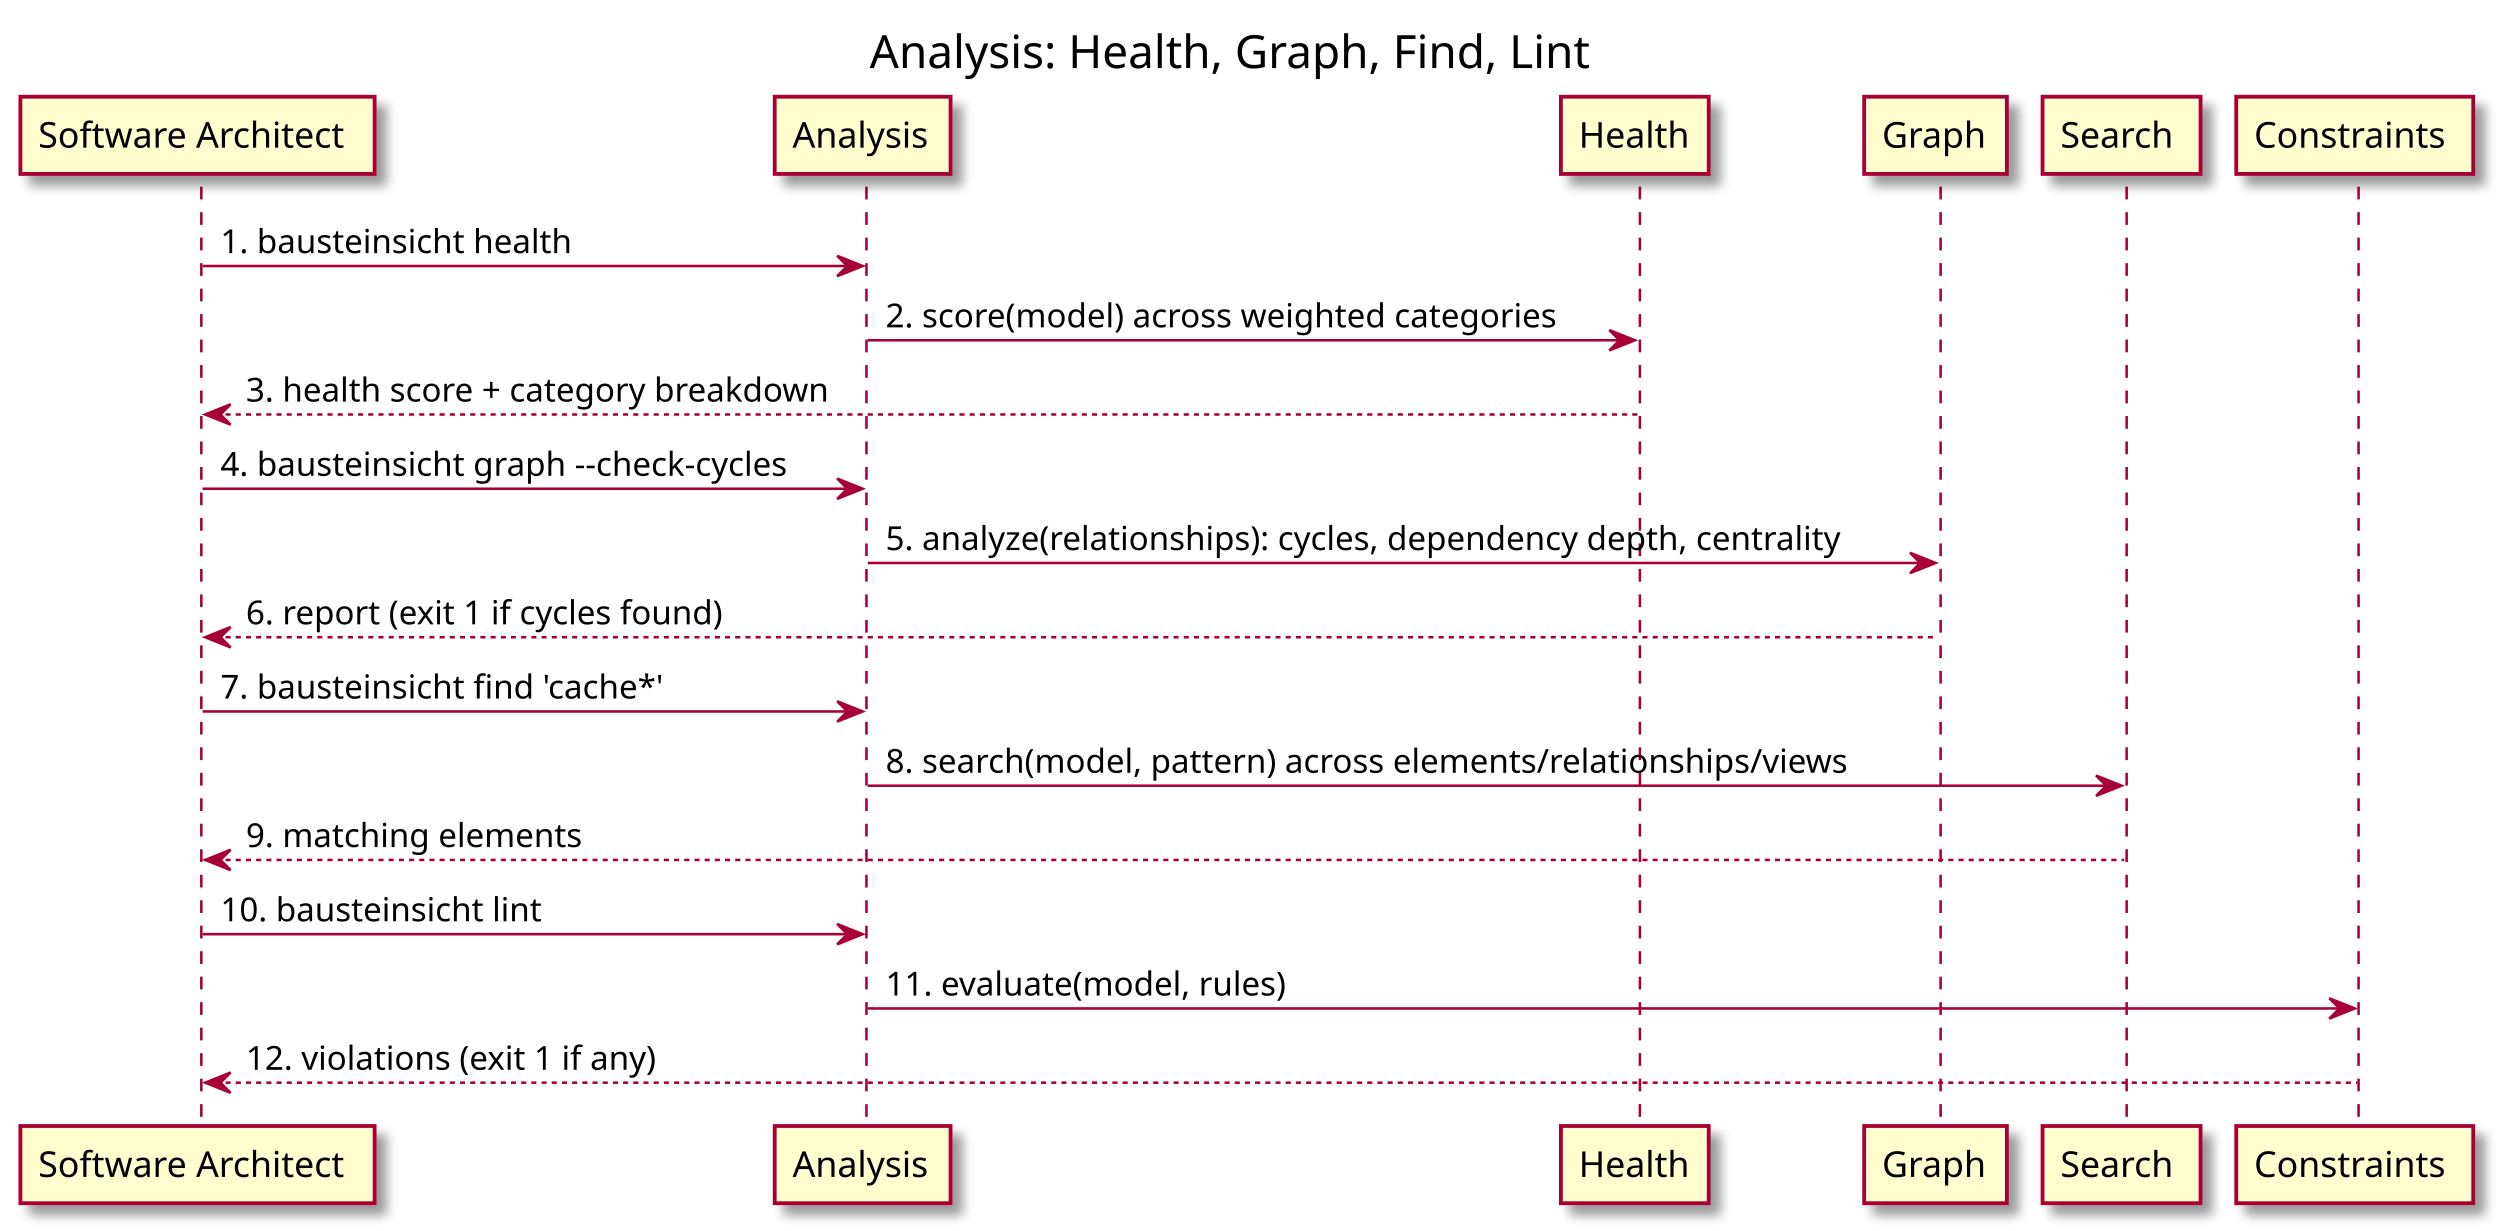
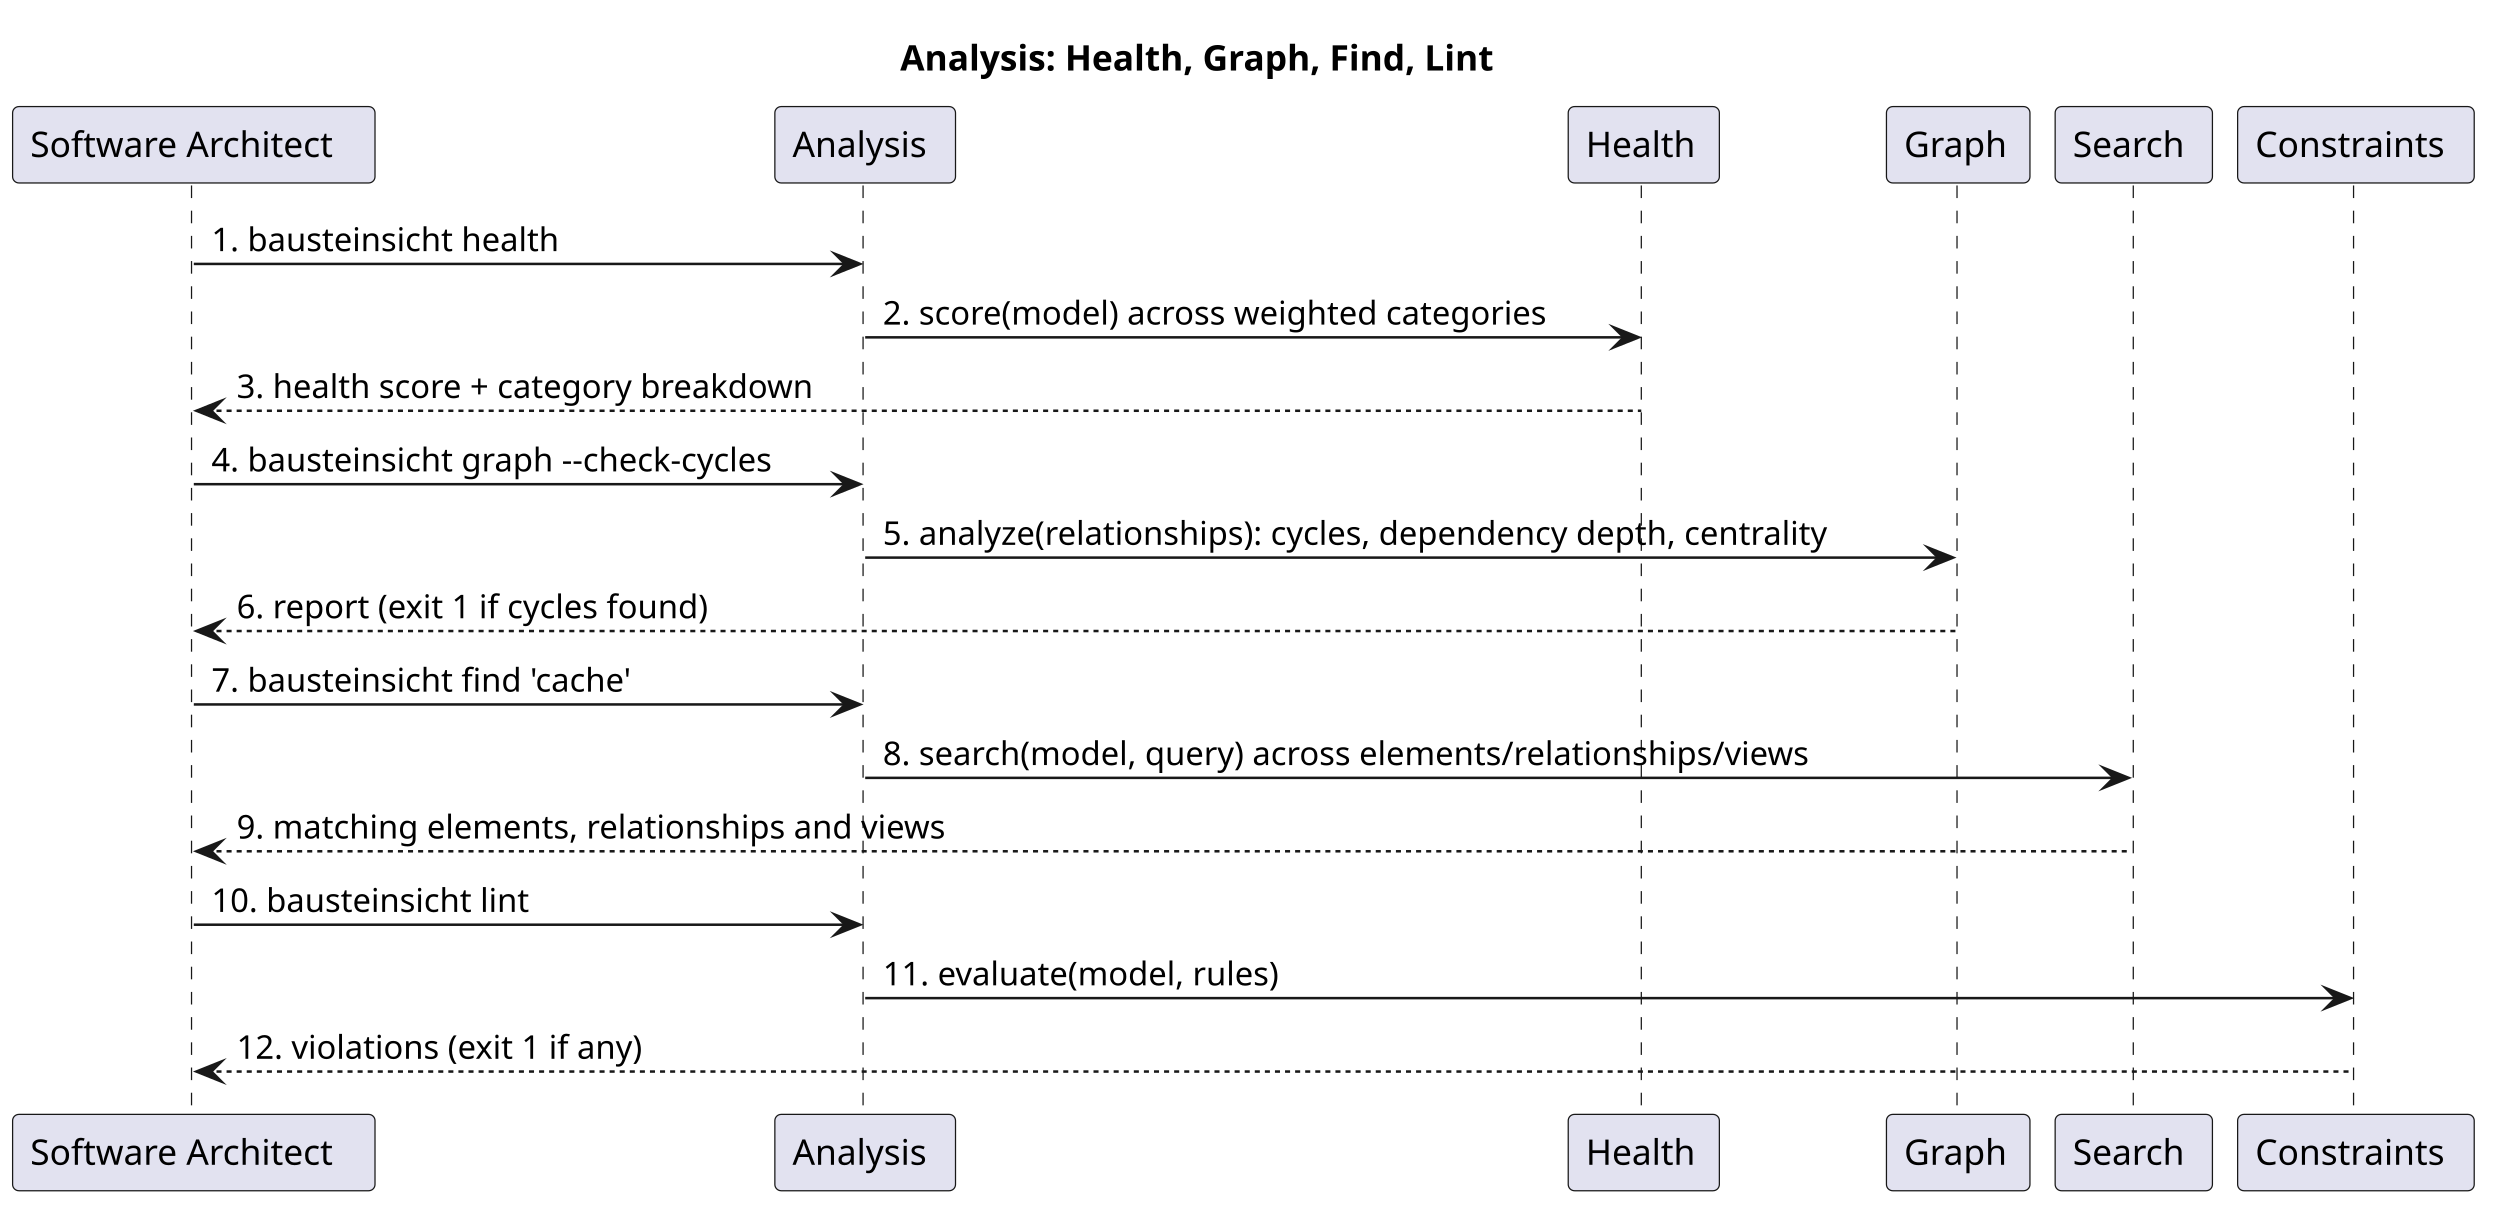
- <svg xmlns="http://www.w3.org/2000/svg" contentScriptType="application/ecmascript" contentStyleType="text/css" height="483px" preserveAspectRatio="none" style="width:981px;height:483px;" version="1.1" viewBox="0 0 981 483" width="981px" zoomAndPan="magnify">
-   <defs>
-     <filter height="300%" id="fyjo2rqdkpt8d" width="300%" x="-1" y="-1">
-       <feGaussianBlur result="blurOut" stdDeviation="2.0" />
-       <feColorMatrix in="blurOut" result="blurOut2" type="matrix" values="0 0 0 0 0 0 0 0 0 0 0 0 0 0 0 0 0 0 .4 0" />
-       <feOffset dx="4.0" dy="4.0" in="blurOut2" result="blurOut3" />
-       <feBlend in="SourceGraphic" in2="blurOut3" mode="normal" />
-     </filter>
-   </defs>
+ <svg xmlns="http://www.w3.org/2000/svg" contentStyleType="text/css" data-diagram-type="SEQUENCE" height="480px" preserveAspectRatio="none" style="width:992px;height:480px;background:#FFFFFF;" version="1.1" viewBox="0 0 992 480" width="992px" zoomAndPan="magnify">
+   <defs />
  <g>
-     <text fill="#000000" font-family="sans-serif" font-size="18" lengthAdjust="spacingAndGlyphs" textLength="300" x="341.25" y="26.708">Analysis: Health, Graph, Find, Lint</text>
-     <line style="stroke: #A80036; stroke-width: 1.0; stroke-dasharray: 5.0,5.0;" x1="79" x2="79" y1="73.25" y2="442.844" />
-     <line style="stroke: #A80036; stroke-width: 1.0; stroke-dasharray: 5.0,5.0;" x1="340" x2="340" y1="73.25" y2="442.844" />
-     <line style="stroke: #A80036; stroke-width: 1.0; stroke-dasharray: 5.0,5.0;" x1="643.5" x2="643.5" y1="73.25" y2="442.844" />
-     <line style="stroke: #A80036; stroke-width: 1.0; stroke-dasharray: 5.0,5.0;" x1="761.5" x2="761.5" y1="73.25" y2="442.844" />
-     <line style="stroke: #A80036; stroke-width: 1.0; stroke-dasharray: 5.0,5.0;" x1="834.5" x2="834.5" y1="73.25" y2="442.844" />
-     <line style="stroke: #A80036; stroke-width: 1.0; stroke-dasharray: 5.0,5.0;" x1="925.5" x2="925.5" y1="73.25" y2="442.844" />
-     <rect fill="#FEFECE" filter="url(#fyjo2rqdkpt8d)" height="30.297" style="stroke: #A80036; stroke-width: 1.5;" width="139" x="8" y="37.953" />
-     <text fill="#000000" font-family="sans-serif" font-size="14" lengthAdjust="spacingAndGlyphs" textLength="125" x="15" y="57.948">Software Architect</text>
-     <rect fill="#FEFECE" filter="url(#fyjo2rqdkpt8d)" height="30.297" style="stroke: #A80036; stroke-width: 1.5;" width="139" x="8" y="441.844" />
-     <text fill="#000000" font-family="sans-serif" font-size="14" lengthAdjust="spacingAndGlyphs" textLength="125" x="15" y="461.839">Software Architect</text>
-     <rect fill="#FEFECE" filter="url(#fyjo2rqdkpt8d)" height="30.297" style="stroke: #A80036; stroke-width: 1.5;" width="69" x="304" y="37.953" />
-     <text fill="#000000" font-family="sans-serif" font-size="14" lengthAdjust="spacingAndGlyphs" textLength="55" x="311" y="57.948">Analysis</text>
-     <rect fill="#FEFECE" filter="url(#fyjo2rqdkpt8d)" height="30.297" style="stroke: #A80036; stroke-width: 1.5;" width="69" x="304" y="441.844" />
-     <text fill="#000000" font-family="sans-serif" font-size="14" lengthAdjust="spacingAndGlyphs" textLength="55" x="311" y="461.839">Analysis</text>
-     <rect fill="#FEFECE" filter="url(#fyjo2rqdkpt8d)" height="30.297" style="stroke: #A80036; stroke-width: 1.5;" width="58" x="612.5" y="37.953" />
-     <text fill="#000000" font-family="sans-serif" font-size="14" lengthAdjust="spacingAndGlyphs" textLength="44" x="619.5" y="57.948">Health</text>
-     <rect fill="#FEFECE" filter="url(#fyjo2rqdkpt8d)" height="30.297" style="stroke: #A80036; stroke-width: 1.5;" width="58" x="612.5" y="441.844" />
-     <text fill="#000000" font-family="sans-serif" font-size="14" lengthAdjust="spacingAndGlyphs" textLength="44" x="619.5" y="461.839">Health</text>
-     <rect fill="#FEFECE" filter="url(#fyjo2rqdkpt8d)" height="30.297" style="stroke: #A80036; stroke-width: 1.5;" width="56" x="731.5" y="37.953" />
-     <text fill="#000000" font-family="sans-serif" font-size="14" lengthAdjust="spacingAndGlyphs" textLength="42" x="738.5" y="57.948">Graph</text>
-     <rect fill="#FEFECE" filter="url(#fyjo2rqdkpt8d)" height="30.297" style="stroke: #A80036; stroke-width: 1.5;" width="56" x="731.5" y="441.844" />
-     <text fill="#000000" font-family="sans-serif" font-size="14" lengthAdjust="spacingAndGlyphs" textLength="42" x="738.5" y="461.839">Graph</text>
-     <rect fill="#FEFECE" filter="url(#fyjo2rqdkpt8d)" height="30.297" style="stroke: #A80036; stroke-width: 1.5;" width="62" x="801.5" y="37.953" />
-     <text fill="#000000" font-family="sans-serif" font-size="14" lengthAdjust="spacingAndGlyphs" textLength="48" x="808.5" y="57.948">Search</text>
-     <rect fill="#FEFECE" filter="url(#fyjo2rqdkpt8d)" height="30.297" style="stroke: #A80036; stroke-width: 1.5;" width="62" x="801.5" y="441.844" />
-     <text fill="#000000" font-family="sans-serif" font-size="14" lengthAdjust="spacingAndGlyphs" textLength="48" x="808.5" y="461.839">Search</text>
-     <rect fill="#FEFECE" filter="url(#fyjo2rqdkpt8d)" height="30.297" style="stroke: #A80036; stroke-width: 1.5;" width="93" x="877.5" y="37.953" />
-     <text fill="#000000" font-family="sans-serif" font-size="14" lengthAdjust="spacingAndGlyphs" textLength="79" x="884.5" y="57.948">Constraints</text>
-     <rect fill="#FEFECE" filter="url(#fyjo2rqdkpt8d)" height="30.297" style="stroke: #A80036; stroke-width: 1.5;" width="93" x="877.5" y="441.844" />
-     <text fill="#000000" font-family="sans-serif" font-size="14" lengthAdjust="spacingAndGlyphs" textLength="79" x="884.5" y="461.839">Constraints</text>
-     <polygon fill="#A80036" points="328.5,100.383,338.5,104.383,328.5,108.383,332.5,104.383" style="stroke: #A80036; stroke-width: 1.0;" />
-     <line style="stroke: #A80036; stroke-width: 1.0;" x1="79.5" x2="334.5" y1="104.383" y2="104.383" />
-     <text fill="#000000" font-family="sans-serif" font-size="13" lengthAdjust="spacingAndGlyphs" textLength="145" x="86.5" y="99.317">1. bausteinsicht health</text>
-     <polygon fill="#A80036" points="631.5,129.516,641.5,133.516,631.5,137.516,635.5,133.516" style="stroke: #A80036; stroke-width: 1.0;" />
-     <line style="stroke: #A80036; stroke-width: 1.0;" x1="340.5" x2="637.5" y1="133.516" y2="133.516" />
-     <text fill="#000000" font-family="sans-serif" font-size="13" lengthAdjust="spacingAndGlyphs" textLength="279" x="347.5" y="128.45">2. score(model) across weighted categories</text>
-     <polygon fill="#A80036" points="90.5,158.648,80.5,162.648,90.5,166.648,86.5,162.648" style="stroke: #A80036; stroke-width: 1.0;" />
-     <line style="stroke: #A80036; stroke-width: 1.0; stroke-dasharray: 2.0,2.0;" x1="84.5" x2="642.5" y1="162.648" y2="162.648" />
-     <text fill="#000000" font-family="sans-serif" font-size="13" lengthAdjust="spacingAndGlyphs" textLength="243" x="96.5" y="157.583">3. health score + category breakdown</text>
-     <polygon fill="#A80036" points="328.5,187.781,338.5,191.781,328.5,195.781,332.5,191.781" style="stroke: #A80036; stroke-width: 1.0;" />
-     <line style="stroke: #A80036; stroke-width: 1.0;" x1="79.5" x2="334.5" y1="191.781" y2="191.781" />
-     <text fill="#000000" font-family="sans-serif" font-size="13" lengthAdjust="spacingAndGlyphs" textLength="237" x="86.5" y="186.715">4. bausteinsicht graph ‑‑check-cycles</text>
-     <polygon fill="#A80036" points="749.5,216.914,759.5,220.914,749.5,224.914,753.5,220.914" style="stroke: #A80036; stroke-width: 1.0;" />
-     <line style="stroke: #A80036; stroke-width: 1.0;" x1="340.5" x2="755.5" y1="220.914" y2="220.914" />
-     <text fill="#000000" font-family="sans-serif" font-size="13" lengthAdjust="spacingAndGlyphs" textLength="397" x="347.5" y="215.848">5. analyze(relationships): cycles, dependency depth, centrality</text>
-     <polygon fill="#A80036" points="90.5,246.047,80.5,250.047,90.5,254.047,86.5,250.047" style="stroke: #A80036; stroke-width: 1.0;" />
-     <line style="stroke: #A80036; stroke-width: 1.0; stroke-dasharray: 2.0,2.0;" x1="84.5" x2="760.5" y1="250.047" y2="250.047" />
-     <text fill="#000000" font-family="sans-serif" font-size="13" lengthAdjust="spacingAndGlyphs" textLength="198" x="96.5" y="244.981">6. report (exit 1 if cycles found)</text>
-     <polygon fill="#A80036" points="328.5,275.18,338.5,279.18,328.5,283.18,332.5,279.18" style="stroke: #A80036; stroke-width: 1.0;" />
-     <line style="stroke: #A80036; stroke-width: 1.0;" x1="79.5" x2="334.5" y1="279.18" y2="279.18" />
-     <text fill="#000000" font-family="sans-serif" font-size="13" lengthAdjust="spacingAndGlyphs" textLength="183" x="86.5" y="274.114">7. bausteinsicht find 'cache*'</text>
-     <polygon fill="#A80036" points="822.5,304.312,832.5,308.312,822.5,312.312,826.5,308.312" style="stroke: #A80036; stroke-width: 1.0;" />
-     <line style="stroke: #A80036; stroke-width: 1.0;" x1="340.5" x2="828.5" y1="308.312" y2="308.312" />
-     <text fill="#000000" font-family="sans-serif" font-size="13" lengthAdjust="spacingAndGlyphs" textLength="397" x="347.5" y="303.247">8. search(model, pattern) across elements/relationships/views</text>
-     <polygon fill="#A80036" points="90.5,333.445,80.5,337.445,90.5,341.445,86.5,337.445" style="stroke: #A80036; stroke-width: 1.0;" />
-     <line style="stroke: #A80036; stroke-width: 1.0; stroke-dasharray: 2.0,2.0;" x1="84.5" x2="833.5" y1="337.445" y2="337.445" />
-     <text fill="#000000" font-family="sans-serif" font-size="13" lengthAdjust="spacingAndGlyphs" textLength="140" x="96.5" y="332.379">9. matching elements</text>
-     <polygon fill="#A80036" points="328.5,362.578,338.5,366.578,328.5,370.578,332.5,366.578" style="stroke: #A80036; stroke-width: 1.0;" />
-     <line style="stroke: #A80036; stroke-width: 1.0;" x1="79.5" x2="334.5" y1="366.578" y2="366.578" />
-     <text fill="#000000" font-family="sans-serif" font-size="13" lengthAdjust="spacingAndGlyphs" textLength="132" x="86.5" y="361.512">10. bausteinsicht lint</text>
-     <polygon fill="#A80036" points="914,391.711,924,395.711,914,399.711,918,395.711" style="stroke: #A80036; stroke-width: 1.0;" />
-     <line style="stroke: #A80036; stroke-width: 1.0;" x1="340.5" x2="920" y1="395.711" y2="395.711" />
-     <text fill="#000000" font-family="sans-serif" font-size="13" lengthAdjust="spacingAndGlyphs" textLength="168" x="347.5" y="390.645">11. evaluate(model, rules)</text>
-     <polygon fill="#A80036" points="90.5,420.844,80.5,424.844,90.5,428.844,86.5,424.844" style="stroke: #A80036; stroke-width: 1.0;" />
-     <line style="stroke: #A80036; stroke-width: 1.0; stroke-dasharray: 2.0,2.0;" x1="84.5" x2="925" y1="424.844" y2="424.844" />
-     <text fill="#000000" font-family="sans-serif" font-size="13" lengthAdjust="spacingAndGlyphs" textLength="171" x="96.5" y="419.778">12. violations (exit 1 if any)</text>
+     <g class="title" data-source-line="1">
+       <text fill="#000000" font-family="sans-serif" font-size="14" font-weight="700" lengthAdjust="spacing" textLength="271.366" x="357.201" y="27.995">Analysis: Health, Graph, Find, Lint</text>
+     </g>
+     <g class="participant-lifeline" data-entity-uid="part1" data-qualified-name="architect" data-source-line="3" id="part1-lifeline">
+       <g>
+         <rect fill="#000000" fill-opacity="0" height="369.594" width="8" x="72.9" y="73.594" />
+         <line style="stroke:#181818;stroke-width:0.5;stroke-dasharray:5,5;" x1="76" x2="76" y1="73.594" y2="443.188" />
+       </g>
+     </g>
+     <g class="participant-lifeline" data-entity-uid="part2" data-qualified-name="bausteinsicht_cli_analysis" data-source-line="4" id="part2-lifeline">
+       <g>
+         <rect fill="#000000" fill-opacity="0" height="369.594" width="8" x="339.305" y="73.594" />
+         <line style="stroke:#181818;stroke-width:0.5;stroke-dasharray:5,5;" x1="342.464" x2="342.464" y1="73.594" y2="443.188" />
+       </g>
+     </g>
+     <g class="participant-lifeline" data-entity-uid="part3" data-qualified-name="bausteinsicht_health" data-source-line="5" id="part3-lifeline">
+       <g>
+         <rect fill="#000000" fill-opacity="0" height="369.594" width="8" x="648.257" y="73.594" />
+         <line style="stroke:#181818;stroke-width:0.5;stroke-dasharray:5,5;" x1="651.271" x2="651.271" y1="73.594" y2="443.188" />
+       </g>
+     </g>
+     <g class="participant-lifeline" data-entity-uid="part4" data-qualified-name="bausteinsicht_graph" data-source-line="6" id="part4-lifeline">
+       <g>
+         <rect fill="#000000" fill-opacity="0" height="369.594" width="8" x="773.014" y="73.594" />
+         <line style="stroke:#181818;stroke-width:0.5;stroke-dasharray:5,5;" x1="776.543" x2="776.543" y1="73.594" y2="443.188" />
+       </g>
+     </g>
+     <g class="participant-lifeline" data-entity-uid="part5" data-qualified-name="bausteinsicht_search" data-source-line="7" id="part5-lifeline">
+       <g>
+         <rect fill="#000000" fill-opacity="0" height="369.594" width="8" x="842.688" y="73.594" />
+         <line style="stroke:#181818;stroke-width:0.5;stroke-dasharray:5,5;" x1="846.486" x2="846.486" y1="73.594" y2="443.188" />
+       </g>
+     </g>
+     <g class="participant-lifeline" data-entity-uid="part6" data-qualified-name="bausteinsicht_constraints" data-source-line="8" id="part6-lifeline">
+       <g>
+         <rect fill="#000000" fill-opacity="0" height="369.594" width="8" x="930.83" y="73.594" />
+         <line style="stroke:#181818;stroke-width:0.5;stroke-dasharray:5,5;" x1="933.891" x2="933.891" y1="73.594" y2="443.188" />
+       </g>
+     </g>
+     <g class="participant participant-head" data-entity-uid="part1" data-qualified-name="architect" data-source-line="3" id="part1-head">
+       <rect fill="#E2E2F0" height="30.297" rx="2.5" ry="2.5" style="stroke:#181818;stroke-width:0.5;" width="143.801" x="5" y="42.297" />
+       <text fill="#000000" font-family="sans-serif" font-size="14" lengthAdjust="spacing" textLength="129.801" x="12" y="62.292">Software Architect</text>
+     </g>
+     <g class="participant participant-tail" data-entity-uid="part1" data-qualified-name="architect" data-source-line="3" id="part1-tail">
+       <rect fill="#E2E2F0" height="30.297" rx="2.5" ry="2.5" style="stroke:#181818;stroke-width:0.5;" width="143.801" x="5" y="442.188" />
+       <text fill="#000000" font-family="sans-serif" font-size="14" lengthAdjust="spacing" textLength="129.801" x="12" y="462.183">Software Architect</text>
+     </g>
+     <g class="participant participant-head" data-entity-uid="part2" data-qualified-name="bausteinsicht_cli_analysis" data-source-line="4" id="part2-head">
+       <rect fill="#E2E2F0" height="30.297" rx="2.5" ry="2.5" style="stroke:#181818;stroke-width:0.5;" width="71.682" x="307.464" y="42.297" />
+       <text fill="#000000" font-family="sans-serif" font-size="14" lengthAdjust="spacing" textLength="57.682" x="314.464" y="62.292">Analysis</text>
+     </g>
+     <g class="participant participant-tail" data-entity-uid="part2" data-qualified-name="bausteinsicht_cli_analysis" data-source-line="4" id="part2-tail">
+       <rect fill="#E2E2F0" height="30.297" rx="2.5" ry="2.5" style="stroke:#181818;stroke-width:0.5;" width="71.682" x="307.464" y="442.188" />
+       <text fill="#000000" font-family="sans-serif" font-size="14" lengthAdjust="spacing" textLength="57.682" x="314.464" y="462.183">Analysis</text>
+     </g>
+     <g class="participant participant-head" data-entity-uid="part3" data-qualified-name="bausteinsicht_health" data-source-line="5" id="part3-head">
+       <rect fill="#E2E2F0" height="30.297" rx="2.5" ry="2.5" style="stroke:#181818;stroke-width:0.5;" width="59.972" x="622.271" y="42.297" />
+       <text fill="#000000" font-family="sans-serif" font-size="14" lengthAdjust="spacing" textLength="45.972" x="629.271" y="62.292">Health</text>
+     </g>
+     <g class="participant participant-tail" data-entity-uid="part3" data-qualified-name="bausteinsicht_health" data-source-line="5" id="part3-tail">
+       <rect fill="#E2E2F0" height="30.297" rx="2.5" ry="2.5" style="stroke:#181818;stroke-width:0.5;" width="59.972" x="622.271" y="442.188" />
+       <text fill="#000000" font-family="sans-serif" font-size="14" lengthAdjust="spacing" textLength="45.972" x="629.271" y="462.183">Health</text>
+     </g>
+     <g class="participant participant-head" data-entity-uid="part4" data-qualified-name="bausteinsicht_graph" data-source-line="6" id="part4-head">
+       <rect fill="#E2E2F0" height="30.297" rx="2.5" ry="2.5" style="stroke:#181818;stroke-width:0.5;" width="56.943" x="748.543" y="42.297" />
+       <text fill="#000000" font-family="sans-serif" font-size="14" lengthAdjust="spacing" textLength="42.943" x="755.543" y="62.292">Graph</text>
+     </g>
+     <g class="participant participant-tail" data-entity-uid="part4" data-qualified-name="bausteinsicht_graph" data-source-line="6" id="part4-tail">
+       <rect fill="#E2E2F0" height="30.297" rx="2.5" ry="2.5" style="stroke:#181818;stroke-width:0.5;" width="56.943" x="748.543" y="442.188" />
+       <text fill="#000000" font-family="sans-serif" font-size="14" lengthAdjust="spacing" textLength="42.943" x="755.543" y="462.183">Graph</text>
+     </g>
+     <g class="participant participant-head" data-entity-uid="part5" data-qualified-name="bausteinsicht_search" data-source-line="7" id="part5-head">
+       <rect fill="#E2E2F0" height="30.297" rx="2.5" ry="2.5" style="stroke:#181818;stroke-width:0.5;" width="62.405" x="815.486" y="42.297" />
+       <text fill="#000000" font-family="sans-serif" font-size="14" lengthAdjust="spacing" textLength="48.405" x="822.486" y="62.292">Search</text>
+     </g>
+     <g class="participant participant-tail" data-entity-uid="part5" data-qualified-name="bausteinsicht_search" data-source-line="7" id="part5-tail">
+       <rect fill="#E2E2F0" height="30.297" rx="2.5" ry="2.5" style="stroke:#181818;stroke-width:0.5;" width="62.405" x="815.486" y="442.188" />
+       <text fill="#000000" font-family="sans-serif" font-size="14" lengthAdjust="spacing" textLength="48.405" x="822.486" y="462.183">Search</text>
+     </g>
+     <g class="participant participant-head" data-entity-uid="part6" data-qualified-name="bausteinsicht_constraints" data-source-line="8" id="part6-head">
+       <rect fill="#E2E2F0" height="30.297" rx="2.5" ry="2.5" style="stroke:#181818;stroke-width:0.5;" width="93.878" x="887.891" y="42.297" />
+       <text fill="#000000" font-family="sans-serif" font-size="14" lengthAdjust="spacing" textLength="79.878" x="894.891" y="62.292">Constraints</text>
+     </g>
+     <g class="participant participant-tail" data-entity-uid="part6" data-qualified-name="bausteinsicht_constraints" data-source-line="8" id="part6-tail">
+       <rect fill="#E2E2F0" height="30.297" rx="2.5" ry="2.5" style="stroke:#181818;stroke-width:0.5;" width="93.878" x="887.891" y="442.188" />
+       <text fill="#000000" font-family="sans-serif" font-size="14" lengthAdjust="spacing" textLength="79.878" x="894.891" y="462.183">Constraints</text>
+     </g>
+     <g class="message" data-entity-1="part1" data-entity-2="part2" data-source-line="10" id="msg1">
+       <polygon fill="#181818" points="331.305,100.727,341.305,104.727,331.305,108.727,335.305,104.727" style="stroke:#181818;stroke-width:1;stroke-linejoin:miter;stroke-miterlimit:10;" />
+       <line style="stroke:#181818;stroke-width:1;" x1="76.9" x2="337.305" y1="104.727" y2="104.727" />
+       <text fill="#000000" font-family="sans-serif" font-size="13" lengthAdjust="spacing" textLength="148.865" x="83.9" y="99.661">1. bausteinsicht health</text>
+     </g>
+     <g class="message" data-entity-1="part2" data-entity-2="part3" data-source-line="11" id="msg2">
+       <polygon fill="#181818" points="640.257,129.859,650.257,133.859,640.257,137.859,644.257,133.859" style="stroke:#181818;stroke-width:1;stroke-linejoin:miter;stroke-miterlimit:10;" />
+       <line style="stroke:#181818;stroke-width:1;" x1="343.305" x2="646.257" y1="133.859" y2="133.859" />
+       <text fill="#000000" font-family="sans-serif" font-size="13" lengthAdjust="spacing" textLength="284.953" x="350.305" y="128.793">2. score(model) across weighted categories</text>
+     </g>
+     <g class="message" data-entity-1="part3" data-entity-2="part1" data-source-line="12" id="msg3">
+       <polygon fill="#181818" points="87.9,158.992,77.9,162.992,87.9,166.992,83.9,162.992" style="stroke:#181818;stroke-width:1;stroke-linejoin:miter;stroke-miterlimit:10;" />
+       <line style="stroke:#181818;stroke-width:1;stroke-dasharray:2,2;" x1="81.9" x2="651.257" y1="162.992" y2="162.992" />
+       <text fill="#000000" font-family="sans-serif" font-size="13" lengthAdjust="spacing" textLength="249.945" x="93.9" y="157.926">3. health score + category breakdown</text>
+     </g>
+     <g class="message" data-entity-1="part1" data-entity-2="part2" data-source-line="13" id="msg4">
+       <polygon fill="#181818" points="331.305,188.125,341.305,192.125,331.305,196.125,335.305,192.125" style="stroke:#181818;stroke-width:1;stroke-linejoin:miter;stroke-miterlimit:10;" />
+       <line style="stroke:#181818;stroke-width:1;" x1="76.9" x2="337.305" y1="192.125" y2="192.125" />
+       <text fill="#000000" font-family="sans-serif" font-size="13" lengthAdjust="spacing" textLength="242.404" x="83.9" y="187.059">4. bausteinsicht graph ‑‑check-cycles</text>
+     </g>
+     <g class="message" data-entity-1="part2" data-entity-2="part4" data-source-line="14" id="msg5">
+       <polygon fill="#181818" points="765.014,217.258,775.014,221.258,765.014,225.258,769.014,221.258" style="stroke:#181818;stroke-width:1;stroke-linejoin:miter;stroke-miterlimit:10;" />
+       <line style="stroke:#181818;stroke-width:1;" x1="343.305" x2="771.014" y1="221.258" y2="221.258" />
+       <text fill="#000000" font-family="sans-serif" font-size="13" lengthAdjust="spacing" textLength="409.709" x="350.305" y="216.192">5. analyze(relationships): cycles, dependency depth, centrality</text>
+     </g>
+     <g class="message" data-entity-1="part4" data-entity-2="part1" data-source-line="15" id="msg6">
+       <polygon fill="#181818" points="87.9,246.391,77.9,250.391,87.9,254.391,83.9,250.391" style="stroke:#181818;stroke-width:1;stroke-linejoin:miter;stroke-miterlimit:10;" />
+       <line style="stroke:#181818;stroke-width:1;stroke-dasharray:2,2;" x1="81.9" x2="776.014" y1="250.391" y2="250.391" />
+       <text fill="#000000" font-family="sans-serif" font-size="13" lengthAdjust="spacing" textLength="205.823" x="93.9" y="245.325">6. report (exit 1 if cycles found)</text>
+     </g>
+     <g class="message" data-entity-1="part1" data-entity-2="part2" data-source-line="16" id="msg7">
+       <polygon fill="#181818" points="331.305,275.523,341.305,279.523,331.305,283.523,335.305,279.523" style="stroke:#181818;stroke-width:1;stroke-linejoin:miter;stroke-miterlimit:10;" />
+       <line style="stroke:#181818;stroke-width:1;" x1="76.9" x2="337.305" y1="279.523" y2="279.523" />
+       <text fill="#000000" font-family="sans-serif" font-size="13" lengthAdjust="spacing" textLength="182.171" x="83.9" y="274.457">7. bausteinsicht find 'cache'</text>
+     </g>
+     <g class="message" data-entity-1="part2" data-entity-2="part5" data-source-line="17" id="msg8">
+       <polygon fill="#181818" points="834.688,304.656,844.688,308.656,834.688,312.656,838.688,308.656" style="stroke:#181818;stroke-width:1;stroke-linejoin:miter;stroke-miterlimit:10;" />
+       <line style="stroke:#181818;stroke-width:1;" x1="343.305" x2="840.688" y1="308.656" y2="308.656" />
+       <text fill="#000000" font-family="sans-serif" font-size="13" lengthAdjust="spacing" textLength="395.96" x="350.305" y="303.59">8. search(model, query) across elements/relationships/views</text>
+     </g>
+     <g class="message" data-entity-1="part5" data-entity-2="part1" data-source-line="18" id="msg9">
+       <polygon fill="#181818" points="87.9,333.789,77.9,337.789,87.9,341.789,83.9,337.789" style="stroke:#181818;stroke-width:1;stroke-linejoin:miter;stroke-miterlimit:10;" />
+       <line style="stroke:#181818;stroke-width:1;stroke-dasharray:2,2;" x1="81.9" x2="845.688" y1="337.789" y2="337.789" />
+       <text fill="#000000" font-family="sans-serif" font-size="13" lengthAdjust="spacing" textLength="303.431" x="93.9" y="332.723">9. matching elements, relationships and views</text>
+     </g>
+     <g class="message" data-entity-1="part1" data-entity-2="part2" data-source-line="19" id="msg10">
+       <polygon fill="#181818" points="331.305,362.922,341.305,366.922,331.305,370.922,335.305,366.922" style="stroke:#181818;stroke-width:1;stroke-linejoin:miter;stroke-miterlimit:10;" />
+       <line style="stroke:#181818;stroke-width:1;" x1="76.9" x2="337.305" y1="366.922" y2="366.922" />
+       <text fill="#000000" font-family="sans-serif" font-size="13" lengthAdjust="spacing" textLength="136.544" x="83.9" y="361.856">10. bausteinsicht lint</text>
+     </g>
+     <g class="message" data-entity-1="part2" data-entity-2="part6" data-source-line="20" id="msg11">
+       <polygon fill="#181818" points="922.83,392.055,932.83,396.055,922.83,400.055,926.83,396.055" style="stroke:#181818;stroke-width:1;stroke-linejoin:miter;stroke-miterlimit:10;" />
+       <line style="stroke:#181818;stroke-width:1;" x1="343.305" x2="928.83" y1="396.055" y2="396.055" />
+       <text fill="#000000" font-family="sans-serif" font-size="13" lengthAdjust="spacing" textLength="172.231" x="350.305" y="390.989">11. evaluate(model, rules)</text>
+     </g>
+     <g class="message" data-entity-1="part6" data-entity-2="part1" data-source-line="21" id="msg12">
+       <polygon fill="#181818" points="87.9,421.188,77.9,425.188,87.9,429.188,83.9,425.188" style="stroke:#181818;stroke-width:1;stroke-linejoin:miter;stroke-miterlimit:10;" />
+       <line style="stroke:#181818;stroke-width:1;stroke-dasharray:2,2;" x1="81.9" x2="933.83" y1="425.188" y2="425.188" />
+       <text fill="#000000" font-family="sans-serif" font-size="13" lengthAdjust="spacing" textLength="178.75" x="93.9" y="420.122">12. violations (exit 1 if any)</text>
+     </g>
  </g>
</svg>
